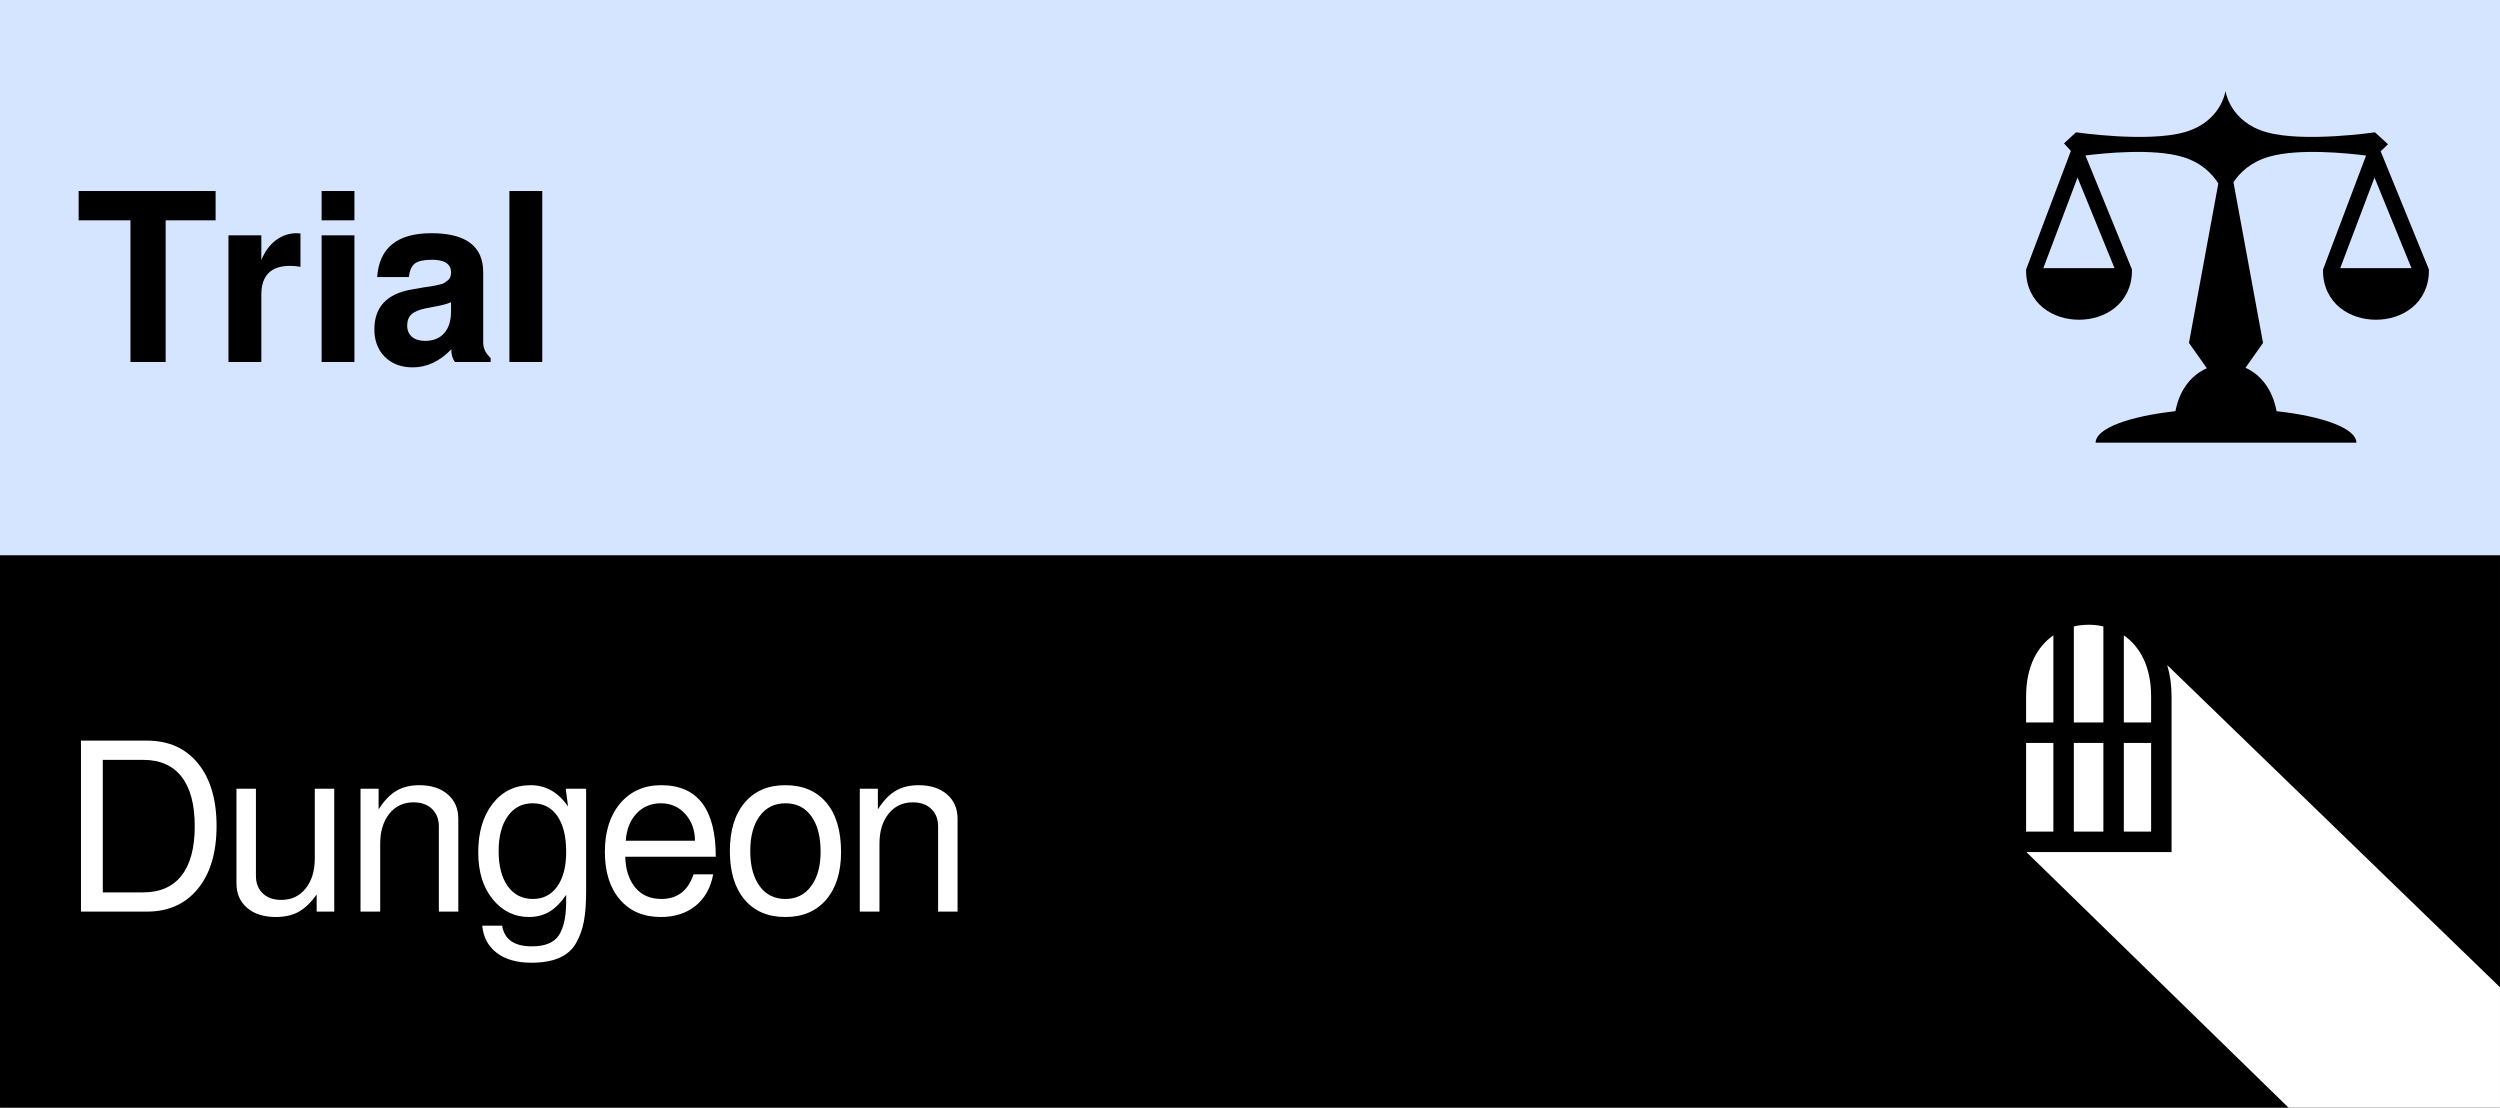
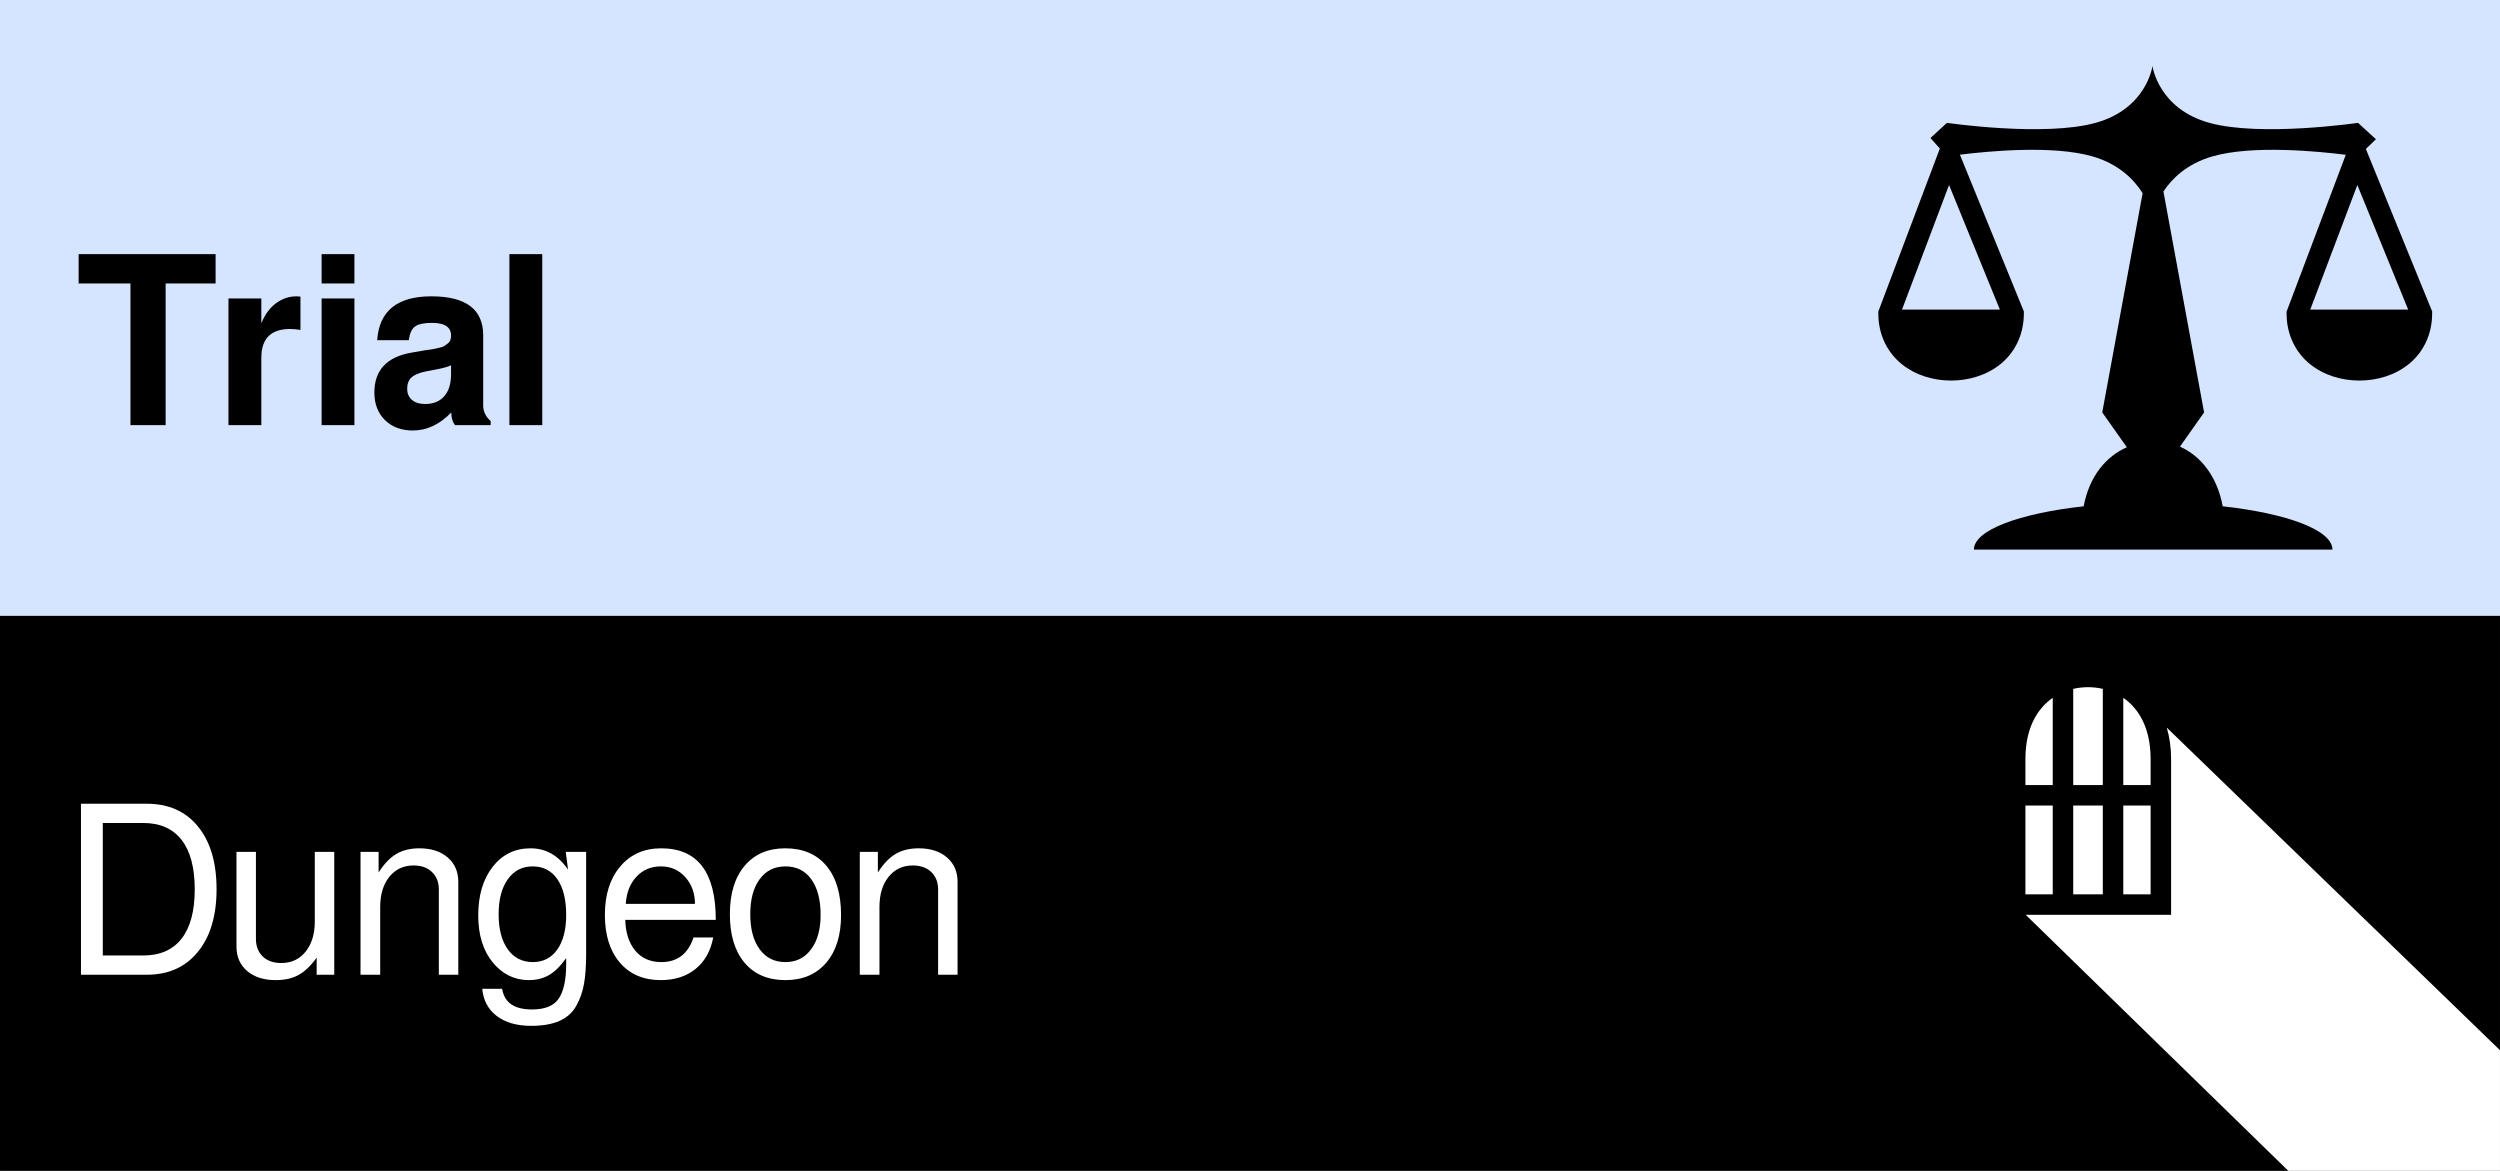
- <svg xmlns="http://www.w3.org/2000/svg" width="88.839pc" height="39.364pc" viewBox="0 0 1421.416 629.825" id="svg2" version="1.1" xml:space="preserve">
+ <svg xmlns="http://www.w3.org/2000/svg" width="88.839pc" height="41.607pc" viewBox="0 0 1421.416 665.713" id="svg2" version="1.1" xml:space="preserve">
  <defs id="defs4" />
-   <g id="layer1" transform="translate(2486.055,4142.177)">
+   <g id="layer1" transform="translate(2486.055,4178.065)">
    <g id="g4158" transform="matrix(2,0,0,2,-1800,-1412.362)">
      <rect style="fill:#ffffff;stroke:none;stroke-width:5;stroke-linecap:round;stroke-dasharray:20, 20" id="rect521" width="710.708" height="157.856" x="-343.028" y="-1364.907" />
      <rect style="fill:#000000;stroke:none;stroke-width:6.672;stroke-linecap:round" id="rect358-3-6" width="710.708" height="157.856" x="-343.028" y="-1207.851" />
-       <g class="" id="g469" transform="matrix(0.3230688,0,0,0.3230688,-48.44997,-1208.299)" style="fill:#ffffff;fill-opacity:1;stroke-width:1.548">
-         <path d="m 926.055,65 c -4.37,0 -8.74,0.485 -13,1.469 v 84.531 h 26 V 66.469 a 57.805,57.805 0 0 0 -13,-1.469 z m -31,9.354 c -13.982,9.663 -24,27.098 -24,53.646 v 23 h 24 z m 62,0 v 76.646 h 24 v -23 c 0,-26.548 -10.018,-43.983 -24,-53.646 z m 38.176,26.148 c 2.458,8.281 3.824,17.46 3.824,27.498 v 137 h -127.77 l 230.77,225 h 186 v -106 z m -124.176,68.498 v 78 h 24 v -78 z m 42,0 v 78 h 26 v -78 z m 44,0 v 78 h 24 v -78 z" fill="#000000" fill-opacity="1" id="path467" style="fill:#ffffff;fill-opacity:1;stroke-width:1.548" />
+       <g class="" id="g469" transform="matrix(0.3235294,0,0,0.3235294,-49.0433,-1208.524)" style="fill:#ffffff;fill-opacity:1;stroke-width:1.545">
+         <path d="m 926.055,65 c -4.37,0 -8.74,0.485 -13,1.469 v 84.531 h 26 V 66.469 a 57.805,57.805 0 0 0 -13,-1.469 z m -31,9.354 c -13.982,9.663 -24,27.098 -24,53.646 v 23 h 24 z m 62,0 v 76.646 h 24 v -23 c 0,-26.548 -10.018,-43.983 -24,-53.646 z m 38.176,26.148 c 2.458,8.281 3.824,17.46 3.824,27.498 v 137 h -127.77 l 230.77,225 h 186 v -106 z m -124.176,68.498 v 78 h 24 v -78 z m 42,0 v 78 h 26 v -78 z m 44,0 v 78 h 24 v -78 z" fill="#000000" fill-opacity="1" id="path467" style="fill:#ffffff;fill-opacity:1;stroke-width:1.545" />
      </g>
-       <rect style="fill:#d5e5ff;stroke:none;stroke-width:6.672;stroke-linecap:round" id="rect358-3-6-0" width="710.708" height="157.856" x="-343.028" y="-1364.907" />
-       <g class="" id="g4" transform="matrix(0.2376894,0,0,0.2376894,229.1577,-1351.677)" style="stroke-width:2.104">
-         <path d="m 254.47,53.094 c 0,0 -4.808,37.12 -49.5,49.5 -44.695,12.38 -129.282,0 -129.282,0 l -14.345,13.186 8.187,9.157 -1.093,2.876 L 16.594,265.125 16,266.72 v 1.717 c 0,18.897 8.253,34.243 20.344,44 12.09,9.758 27.563,14.31 42.937,14.313 15.376,0.003 30.878,-4.556 42.97,-14.313 12.092,-9.756 20.344,-25.094 20.344,-44 v -1.843 L 141.907,264.906 86.97,130.28 c 23.946,-3.003 80.866,-8.54 115.5,1.532 23.064,6.71 36.151,20.345 43.436,31.97 l -35.126,190.686 21.407,30.31 c -17.75,7.75 -32.593,24.84 -37.562,51.345 -56.076,6.195 -95.47,20.74 -95.47,37.688 h 311.876 c 0,-16.947 -39.392,-31.493 -95.467,-37.688 -4.91,-26.6 -19.57,-44.112 -37.188,-51.906 l 21,-29.75 L 264,162.28 c 7.457,-11.275 20.388,-24.045 42.47,-30.468 34.955,-10.167 92.615,-4.42 116.155,-1.437 l -50.875,134.75 -0.625,1.594 v 1.717 c 0,18.897 8.253,34.243 20.344,44 12.09,9.758 27.593,14.31 42.967,14.313 15.375,0.003 30.877,-4.556 42.97,-14.313 12.09,-9.756 20.343,-25.094 20.343,-44 v -1.843 L 497.061,264.905 441,127.562 l -0.938,-2.28 8.782,-8.438 -15.594,-14.25 c 0,0 -84.556,12.38 -129.25,0 -44.694,-12.38 -49.53,-49.5 -49.53,-49.5 z M 77.53,156.656 121.75,265.031 H 36.594 L 77.53,156.657 Z m 355.158,0 44.218,108.375 H 391.72 l 40.967,-108.374 z" fill="#000000" fill-opacity="1" id="path2" style="stroke-width:3.54" />
+       <rect style="fill:#d5e5ff;stroke:none;stroke-width:6.672;stroke-linecap:round" id="rect358-3-6-0" width="710.708" height="175" x="-343.028" y="-1382.851" />
+       <g class="" id="g4" transform="matrix(0.326823,0,0,0.326823,185.7183,-1381.454)" style="stroke-width:1.53">
+         <path d="m 254.47,53.094 c 0,0 -4.808,37.12 -49.5,49.5 -44.695,12.38 -129.282,0 -129.282,0 l -14.345,13.186 8.187,9.157 -1.093,2.876 L 16.594,265.125 16,266.72 v 1.717 c 0,18.897 8.253,34.243 20.344,44 12.09,9.758 27.563,14.31 42.937,14.313 15.376,0.003 30.878,-4.556 42.97,-14.313 12.092,-9.756 20.344,-25.094 20.344,-44 v -1.843 L 141.907,264.906 86.97,130.28 c 23.946,-3.003 80.866,-8.54 115.5,1.532 23.064,6.71 36.151,20.345 43.436,31.97 l -35.126,190.686 21.407,30.31 c -17.75,7.75 -32.593,24.84 -37.562,51.345 -56.076,6.195 -95.47,20.74 -95.47,37.688 h 311.876 c 0,-16.947 -39.392,-31.493 -95.467,-37.688 -4.91,-26.6 -19.57,-44.112 -37.188,-51.906 l 21,-29.75 L 264,162.28 c 7.457,-11.275 20.388,-24.045 42.47,-30.468 34.955,-10.167 92.615,-4.42 116.155,-1.437 l -50.875,134.75 -0.625,1.594 v 1.717 c 0,18.897 8.253,34.243 20.344,44 12.09,9.758 27.593,14.31 42.967,14.313 15.375,0.003 30.877,-4.556 42.97,-14.313 12.09,-9.756 20.343,-25.094 20.343,-44 v -1.843 L 497.061,264.905 441,127.562 l -0.938,-2.28 8.782,-8.438 -15.594,-14.25 c 0,0 -84.556,12.38 -129.25,0 -44.694,-12.38 -49.53,-49.5 -49.53,-49.5 z M 77.53,156.656 121.75,265.031 H 36.594 L 77.53,156.657 Z m 355.158,0 44.218,108.375 H 391.72 l 40.967,-108.374 z" fill="#000000" fill-opacity="1" id="path2" style="stroke-width:2.575" />
      </g>
      <g id="g597" />
      <g id="g4546" transform="matrix(1.79048,0,0,1.112238,987.1999,-333.313)" style="fill:#b3b3b3" />
      <text xml:space="preserve" style="font-style:normal;font-variant:normal;font-weight:normal;font-stretch:normal;font-size:66.667px;line-height:1.25;font-family:FreeSans;-inkscape-font-specification:'FreeSans, Normal';font-variant-ligatures:normal;font-variant-caps:normal;font-variant-numeric:normal;font-variant-east-asian:normal;fill:#ffffff;fill-opacity:1;stroke:none;stroke-width:0.5" x="-325.34" y="-1105.753" id="text3823-0">
        <tspan id="tspan3821-7" style="font-style:normal;font-variant:normal;font-weight:normal;font-stretch:normal;font-size:66.667px;font-family:FreeSans;-inkscape-font-specification:'FreeSans, Normal';font-variant-ligatures:normal;font-variant-caps:normal;font-variant-numeric:normal;font-variant-east-asian:normal;fill:#ffffff;fill-opacity:1;stroke:none;stroke-width:0.5" x="-325.34" y="-1105.753">Dungeon</tspan>
      </text>
      <text xml:space="preserve" style="font-style:normal;font-variant:normal;font-weight:bold;font-stretch:normal;font-size:66.667px;line-height:1.25;font-family:FreeSans;-inkscape-font-specification:'FreeSans, Bold';font-variant-ligatures:normal;font-variant-caps:normal;font-variant-numeric:normal;font-variant-east-asian:normal;fill:#000000;fill-opacity:1;stroke:none;stroke-width:2.5;stroke-dasharray:none" x="-322.674" y="-1262.003" id="text3823">
        <tspan id="tspan3821" style="font-style:normal;font-variant:normal;font-weight:bold;font-stretch:normal;font-size:66.667px;font-family:FreeSans;-inkscape-font-specification:'FreeSans, Bold';font-variant-ligatures:normal;font-variant-caps:normal;font-variant-numeric:normal;font-variant-east-asian:normal;fill:#000000;stroke:none;stroke-width:2.5;stroke-dasharray:none" x="-322.674" y="-1262.003">Trial</tspan>
      </text>
    </g>
  </g>
</svg>
